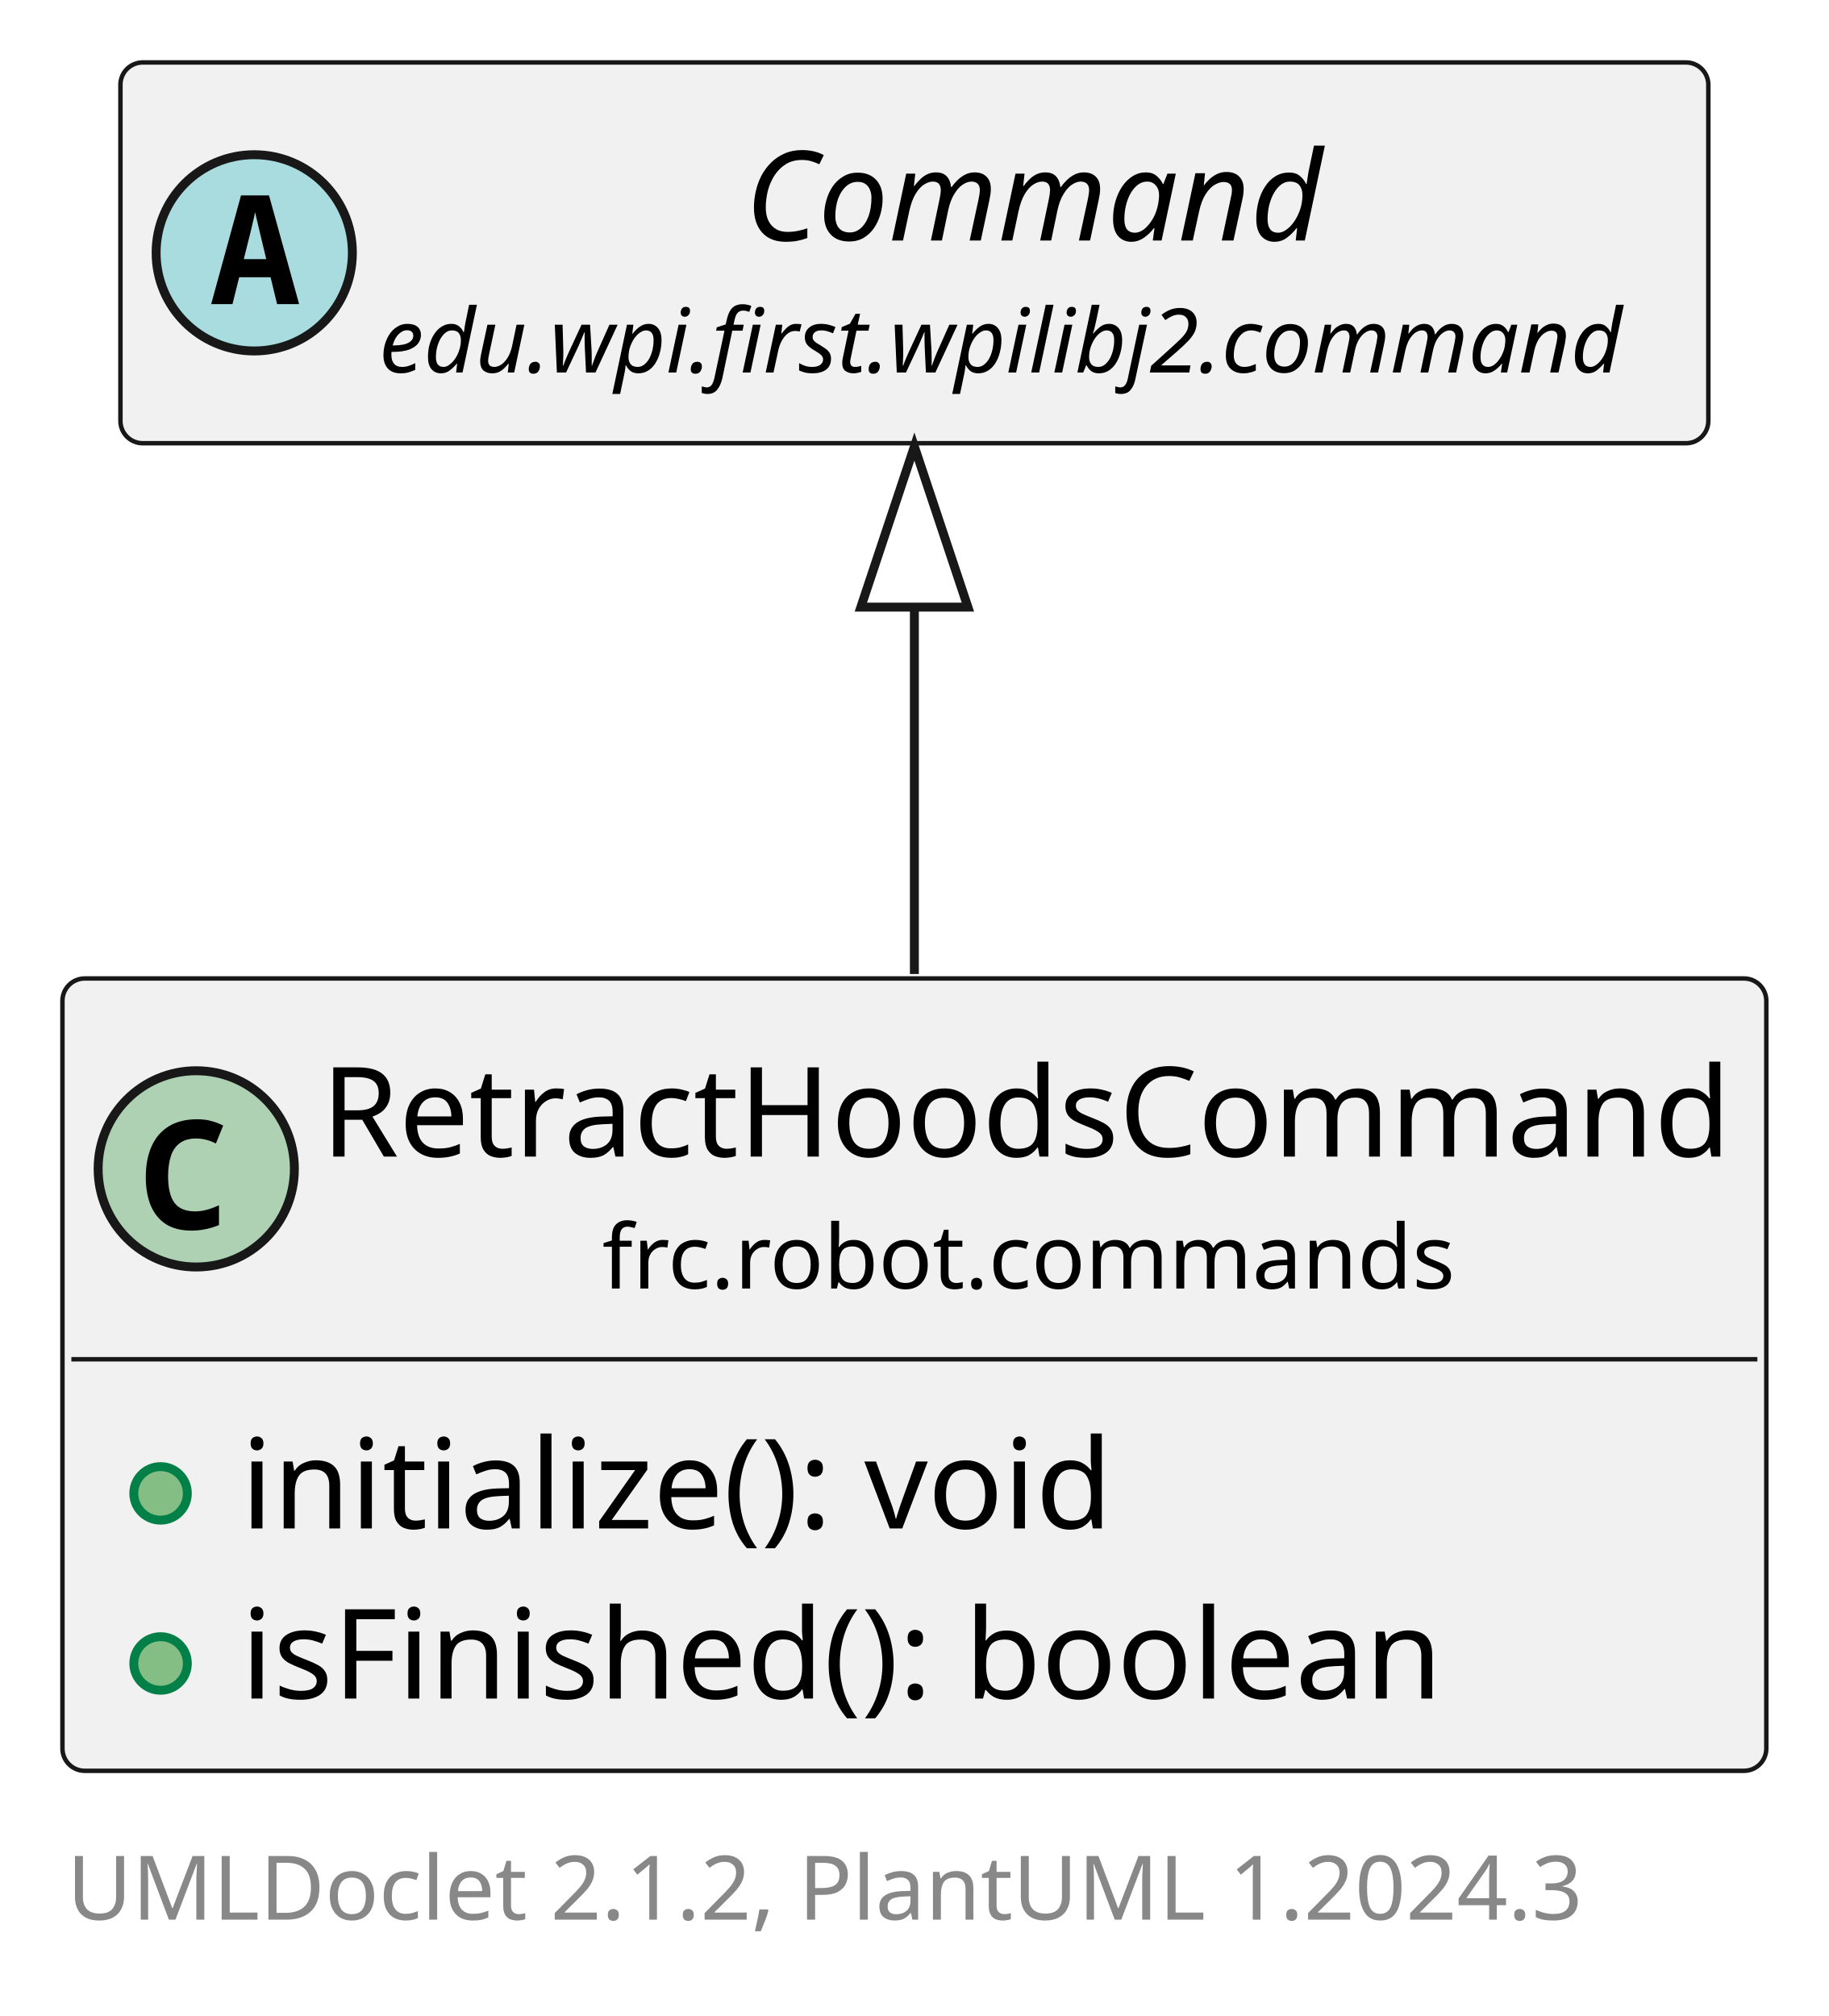
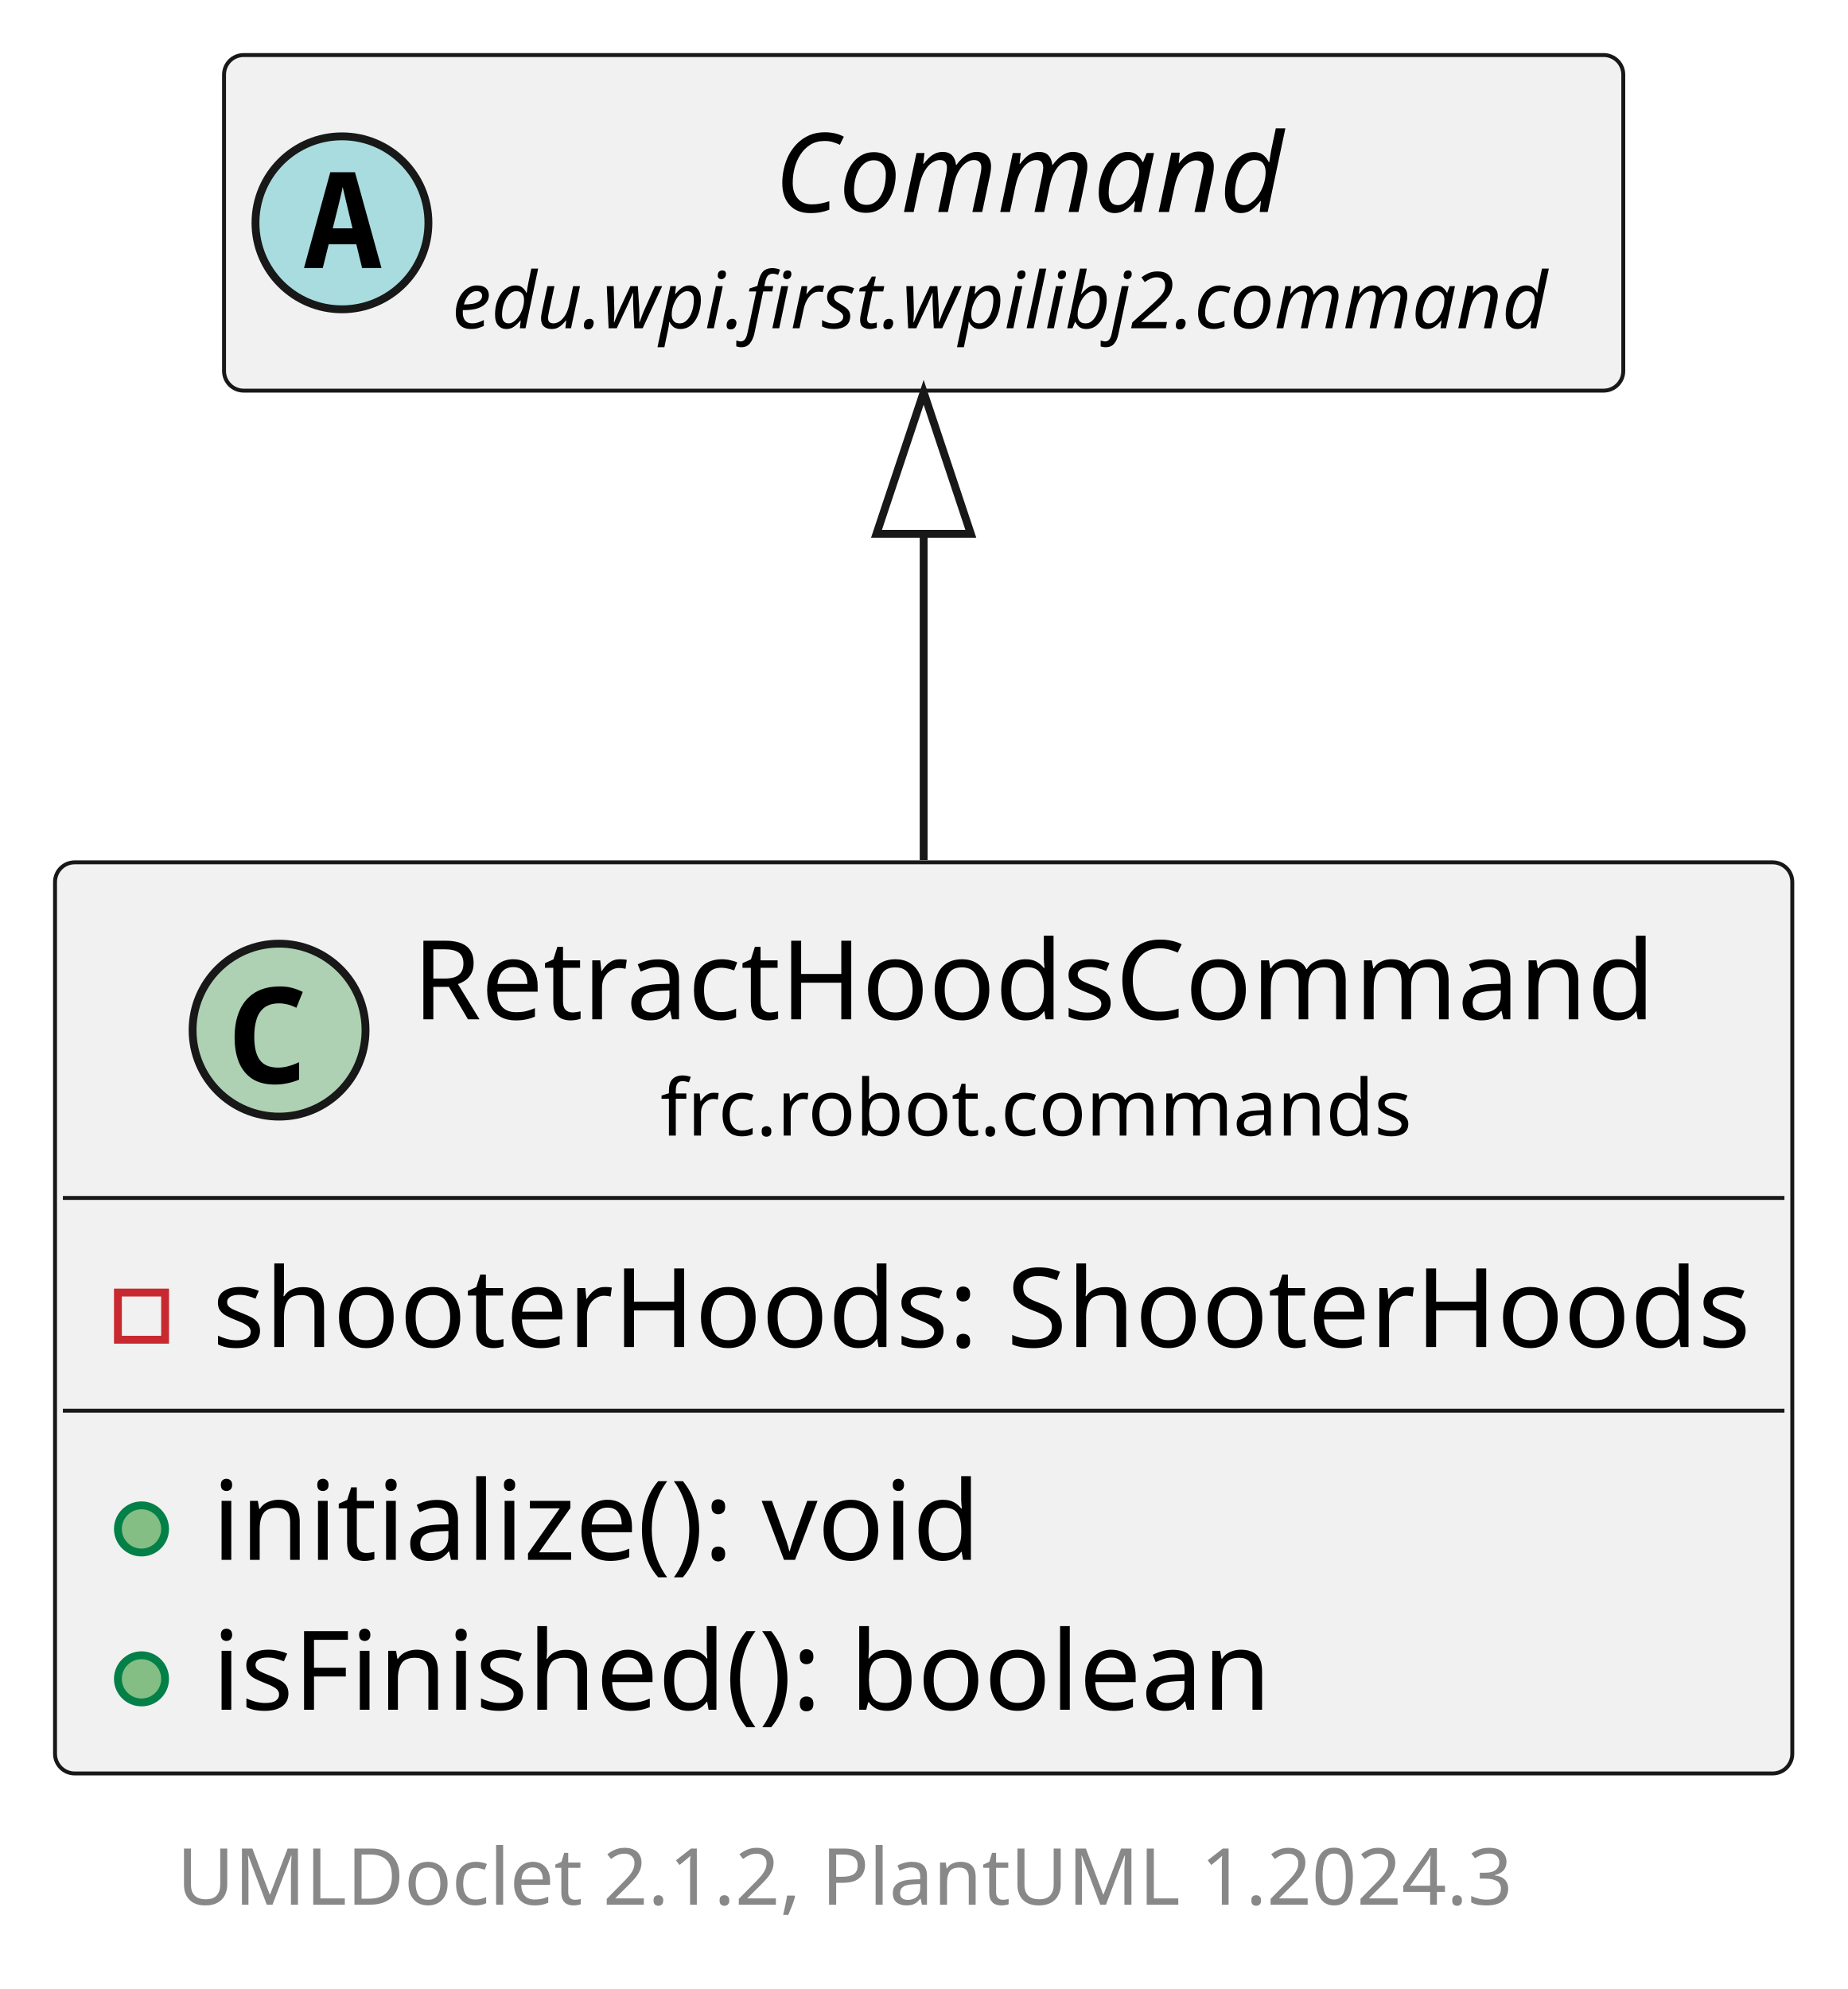
- <svg xmlns="http://www.w3.org/2000/svg" xmlns:xlink="http://www.w3.org/1999/xlink" contentStyleType="text/css" height="226px" preserveAspectRatio="none" style="width:205px;height:226px;background:#FFFFFF;" version="1.1" viewBox="0 0 205 226" width="205px" zoomAndPan="magnify">
+ <svg xmlns="http://www.w3.org/2000/svg" xmlns:xlink="http://www.w3.org/1999/xlink" contentStyleType="text/css" height="253px" preserveAspectRatio="none" style="width:235px;height:253px;background:#FFFFFF;" version="1.1" viewBox="0 0 235 253" width="235px" zoomAndPan="magnify">
  <defs />
  <g>
    <a href="RetractHoodsCommand.html" target="_top" title="RetractHoodsCommand.html" xlink:actuate="onRequest" xlink:href="RetractHoodsCommand.html" xlink:show="new" xlink:title="RetractHoodsCommand.html" xlink:type="simple">
      <g id="elem_frc.robot.commands.RetractHoodsCommand">
-         <rect codeLine="5" fill="#F1F1F1" height="88.824" id="frc.robot.commands.RetractHoodsCommand" rx="2.5" ry="2.5" style="stroke:#181818;stroke-width:0.5;" width="191" x="7" y="109.69" />
-         <ellipse cx="22" cy="131.034" fill="#ADD1B2" rx="11" ry="11" style="stroke:#181818;stroke-width:1.0;" />
-         <path d="M21.469,137.956 Q19.719,137.956 18.578,137.221 Q17.453,136.471 16.891,135.128 Q16.344,133.768 16.344,131.971 Q16.344,129.94 17,128.487 Q17.656,127.034 18.938,126.253 Q20.219,125.472 22.094,125.472 Q22.984,125.472 23.656,125.659 Q24.328,125.831 25.016,126.175 L24.203,128.19 Q23.578,127.878 23.031,127.753 Q22.5,127.628 22.016,127.628 Q20.844,127.628 20.141,128.159 Q19.438,128.69 19.141,129.643 Q18.844,130.596 18.844,131.862 Q18.844,133.878 19.562,134.846 Q20.281,135.8 21.875,135.8 Q22.469,135.8 23.094,135.643 Q23.719,135.487 24.547,135.112 L24.547,137.331 Q23.812,137.643 23.016,137.8 Q22.234,137.956 21.469,137.956 Z " fill="#000000" />
-         <text fill="#000000" font-family="sans-serif" font-size="14" lengthAdjust="spacing" textLength="159" x="36" y="129.656">RetractHoodsCommand</text>
-         <text fill="#000000" font-family="sans-serif" font-size="10" lengthAdjust="spacing" textLength="96" x="67.5" y="144.448">frc.robot.commands</text>
-         <line style="stroke:#181818;stroke-width:0.5;" x1="8" x2="197" y1="152.378" y2="152.378" />
-         <ellipse cx="18" cy="167.412" fill="#84BE84" rx="3" ry="3" style="stroke:#038048;stroke-width:1.0;" />
-         <text fill="#000000" font-family="sans-serif" font-size="14" lengthAdjust="spacing" textLength="101" x="27" y="171.344">initialize(): void</text>
-         <ellipse cx="18" cy="186.48" fill="#84BE84" rx="3" ry="3" style="stroke:#038048;stroke-width:1.0;" />
-         <text fill="#000000" font-family="sans-serif" font-size="14" lengthAdjust="spacing" textLength="138" x="27" y="190.412">isFinished(): boolean</text>
+         <rect codeLine="5" fill="#F1F1F1" height="115.892" id="frc.robot.commands.RetractHoodsCommand" rx="2.5" ry="2.5" style="stroke:#181818;stroke-width:0.5;" width="221" x="7" y="109.69" />
+         <ellipse cx="35.5" cy="131.034" fill="#ADD1B2" rx="11" ry="11" style="stroke:#181818;stroke-width:1.0;" />
+         <path d="M34.969,137.956 Q33.219,137.956 32.078,137.221 Q30.953,136.471 30.391,135.128 Q29.844,133.768 29.844,131.971 Q29.844,129.94 30.5,128.487 Q31.156,127.034 32.438,126.253 Q33.719,125.472 35.594,125.472 Q36.484,125.472 37.156,125.659 Q37.828,125.831 38.516,126.175 L37.703,128.19 Q37.078,127.878 36.531,127.753 Q36,127.628 35.516,127.628 Q34.344,127.628 33.641,128.159 Q32.938,128.69 32.641,129.643 Q32.344,130.596 32.344,131.862 Q32.344,133.878 33.062,134.846 Q33.781,135.8 35.375,135.8 Q35.969,135.8 36.594,135.643 Q37.219,135.487 38.047,135.112 L38.047,137.331 Q37.312,137.643 36.516,137.8 Q35.734,137.956 34.969,137.956 Z " fill="#000000" />
+         <text fill="#000000" font-family="sans-serif" font-size="14" lengthAdjust="spacing" textLength="159" x="52.5" y="129.656">RetractHoodsCommand</text>
+         <text fill="#000000" font-family="sans-serif" font-size="10" lengthAdjust="spacing" textLength="96" x="84" y="144.448">frc.robot.commands</text>
+         <line style="stroke:#181818;stroke-width:0.5;" x1="8" x2="227" y1="152.378" y2="152.378" />
+         <rect fill="none" height="6" style="stroke:#C82930;stroke-width:1.0;" width="6" x="15" y="164.412" />
+         <text fill="#000000" font-family="sans-serif" font-size="14" lengthAdjust="spacing" textLength="195" x="27" y="171.344">shooterHoods: ShooterHoods</text>
+         <line style="stroke:#181818;stroke-width:0.5;" x1="8" x2="227" y1="179.446" y2="179.446" />
+         <ellipse cx="18" cy="194.48" fill="#84BE84" rx="3" ry="3" style="stroke:#038048;stroke-width:1.0;" />
+         <text fill="#000000" font-family="sans-serif" font-size="14" lengthAdjust="spacing" textLength="101" x="27" y="198.412">initialize(): void</text>
+         <ellipse cx="18" cy="213.548" fill="#84BE84" rx="3" ry="3" style="stroke:#038048;stroke-width:1.0;" />
+         <text fill="#000000" font-family="sans-serif" font-size="14" lengthAdjust="spacing" textLength="138" x="27" y="217.48">isFinished(): boolean</text>
      </g>
    </a>
    <g id="elem_edu.wpi.first.wpilibj2.command.Command">
-       <rect codeLine="10" fill="#F1F1F1" height="42.688" id="edu.wpi.first.wpilibj2.command.Command" rx="2.5" ry="2.5" style="stroke:#181818;stroke-width:0.5;" width="178" x="13.5" y="7" />
-       <ellipse cx="28.5" cy="28.344" fill="#A9DCDF" rx="11" ry="11" style="stroke:#181818;stroke-width:1.0;" />
-       <path d="M23.672,34.094 L27.016,21.907 L30.156,21.907 L33.531,34.094 L31.062,34.094 L30.328,31.078 L26.812,31.078 L26.062,34.094 L23.672,34.094 Z M28.078,26.047 L27.328,29.047 L29.844,29.047 L29.125,26.047 Q28.984,25.469 28.859,24.922 Q28.734,24.36 28.594,23.782 Q28.484,24.36 28.344,24.922 Q28.203,25.469 28.078,26.047 Z " fill="#000000" />
-       <text fill="#000000" font-family="sans-serif" font-size="14" font-style="italic" lengthAdjust="spacing" textLength="64" x="83.5" y="26.966">Command</text>
-       <text fill="#000000" font-family="sans-serif" font-size="10" font-style="italic" lengthAdjust="spacing" textLength="146" x="42.5" y="41.758">edu.wpi.first.wpilibj2.command</text>
+       <rect codeLine="11" fill="#F1F1F1" height="42.688" id="edu.wpi.first.wpilibj2.command.Command" rx="2.5" ry="2.5" style="stroke:#181818;stroke-width:0.5;" width="178" x="28.5" y="7" />
+       <ellipse cx="43.5" cy="28.344" fill="#A9DCDF" rx="11" ry="11" style="stroke:#181818;stroke-width:1.0;" />
+       <path d="M38.672,34.094 L42.016,21.907 L45.156,21.907 L48.531,34.094 L46.062,34.094 L45.328,31.078 L41.812,31.078 L41.062,34.094 L38.672,34.094 Z M43.078,26.047 L42.328,29.047 L44.844,29.047 L44.125,26.047 Q43.984,25.469 43.859,24.922 Q43.734,24.36 43.594,23.782 Q43.484,24.36 43.344,24.922 Q43.203,25.469 43.078,26.047 Z " fill="#000000" />
+       <text fill="#000000" font-family="sans-serif" font-size="14" font-style="italic" lengthAdjust="spacing" textLength="64" x="98.5" y="26.966">Command</text>
+       <text fill="#000000" font-family="sans-serif" font-size="10" font-style="italic" lengthAdjust="spacing" textLength="146" x="57.5" y="41.758">edu.wpi.first.wpilibj2.command</text>
    </g>
    <g id="link_edu.wpi.first.wpilibj2.command.Command_frc.robot.commands.RetractHoodsCommand">
-       <path codeLine="12" d="M102.5,68.06 C102.5,84.16 102.5,89.06 102.5,109.19 " fill="none" id="edu.wpi.first.wpilibj2.command.Command-backto-frc.robot.commands.RetractHoodsCommand" style="stroke:#181818;stroke-width:1.0;" />
-       <polygon fill="none" points="102.5,50.06,96.5,68.06,108.5,68.06,102.5,50.06" style="stroke:#181818;stroke-width:1.0;" />
+       <path codeLine="13" d="M117.5,67.9 C117.5,83.68 117.5,88.28 117.5,109.4 " fill="none" id="edu.wpi.first.wpilibj2.command.Command-backto-frc.robot.commands.RetractHoodsCommand" style="stroke:#181818;stroke-width:1.0;" />
+       <polygon fill="none" points="117.5,49.9,111.5,67.9,123.5,67.9,117.5,49.9" style="stroke:#181818;stroke-width:1.0;" />
    </g>
-     <text fill="#888888" font-family="sans-serif" font-size="10" lengthAdjust="spacing" textLength="176" x="7.5" y="215.204">UMLDoclet 2.1.2, PlantUML 1.2024.3</text>
+     <text fill="#888888" font-family="sans-serif" font-size="10" lengthAdjust="spacing" textLength="176" x="22.5" y="242.272">UMLDoclet 2.1.2, PlantUML 1.2024.3</text>
  </g>
</svg>
